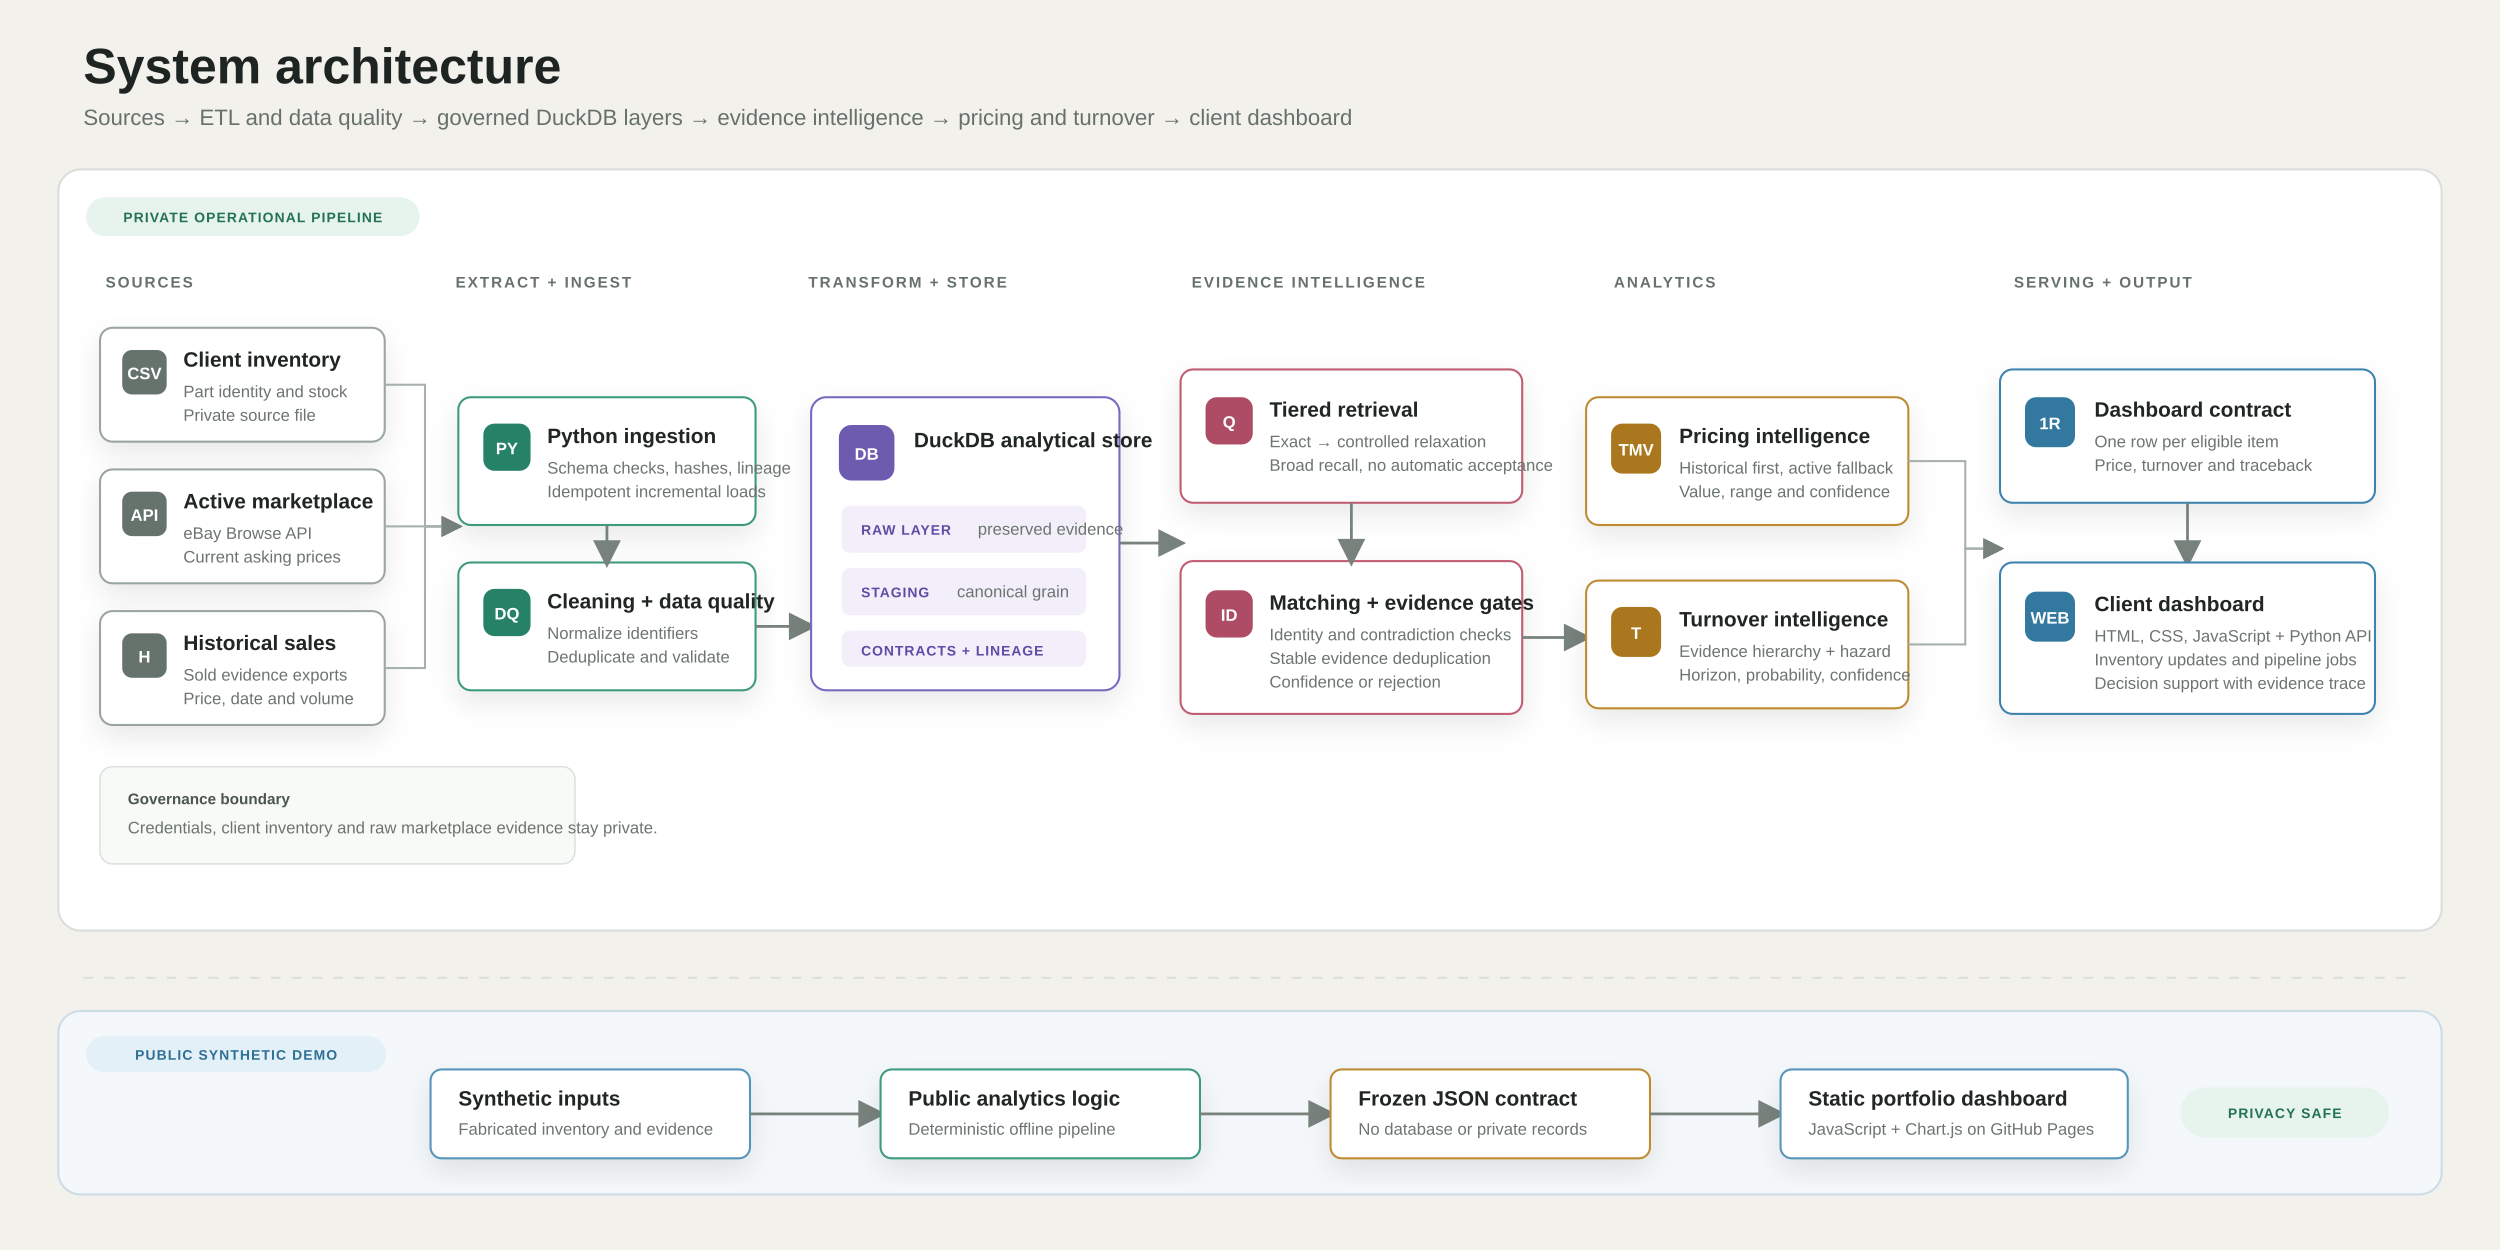
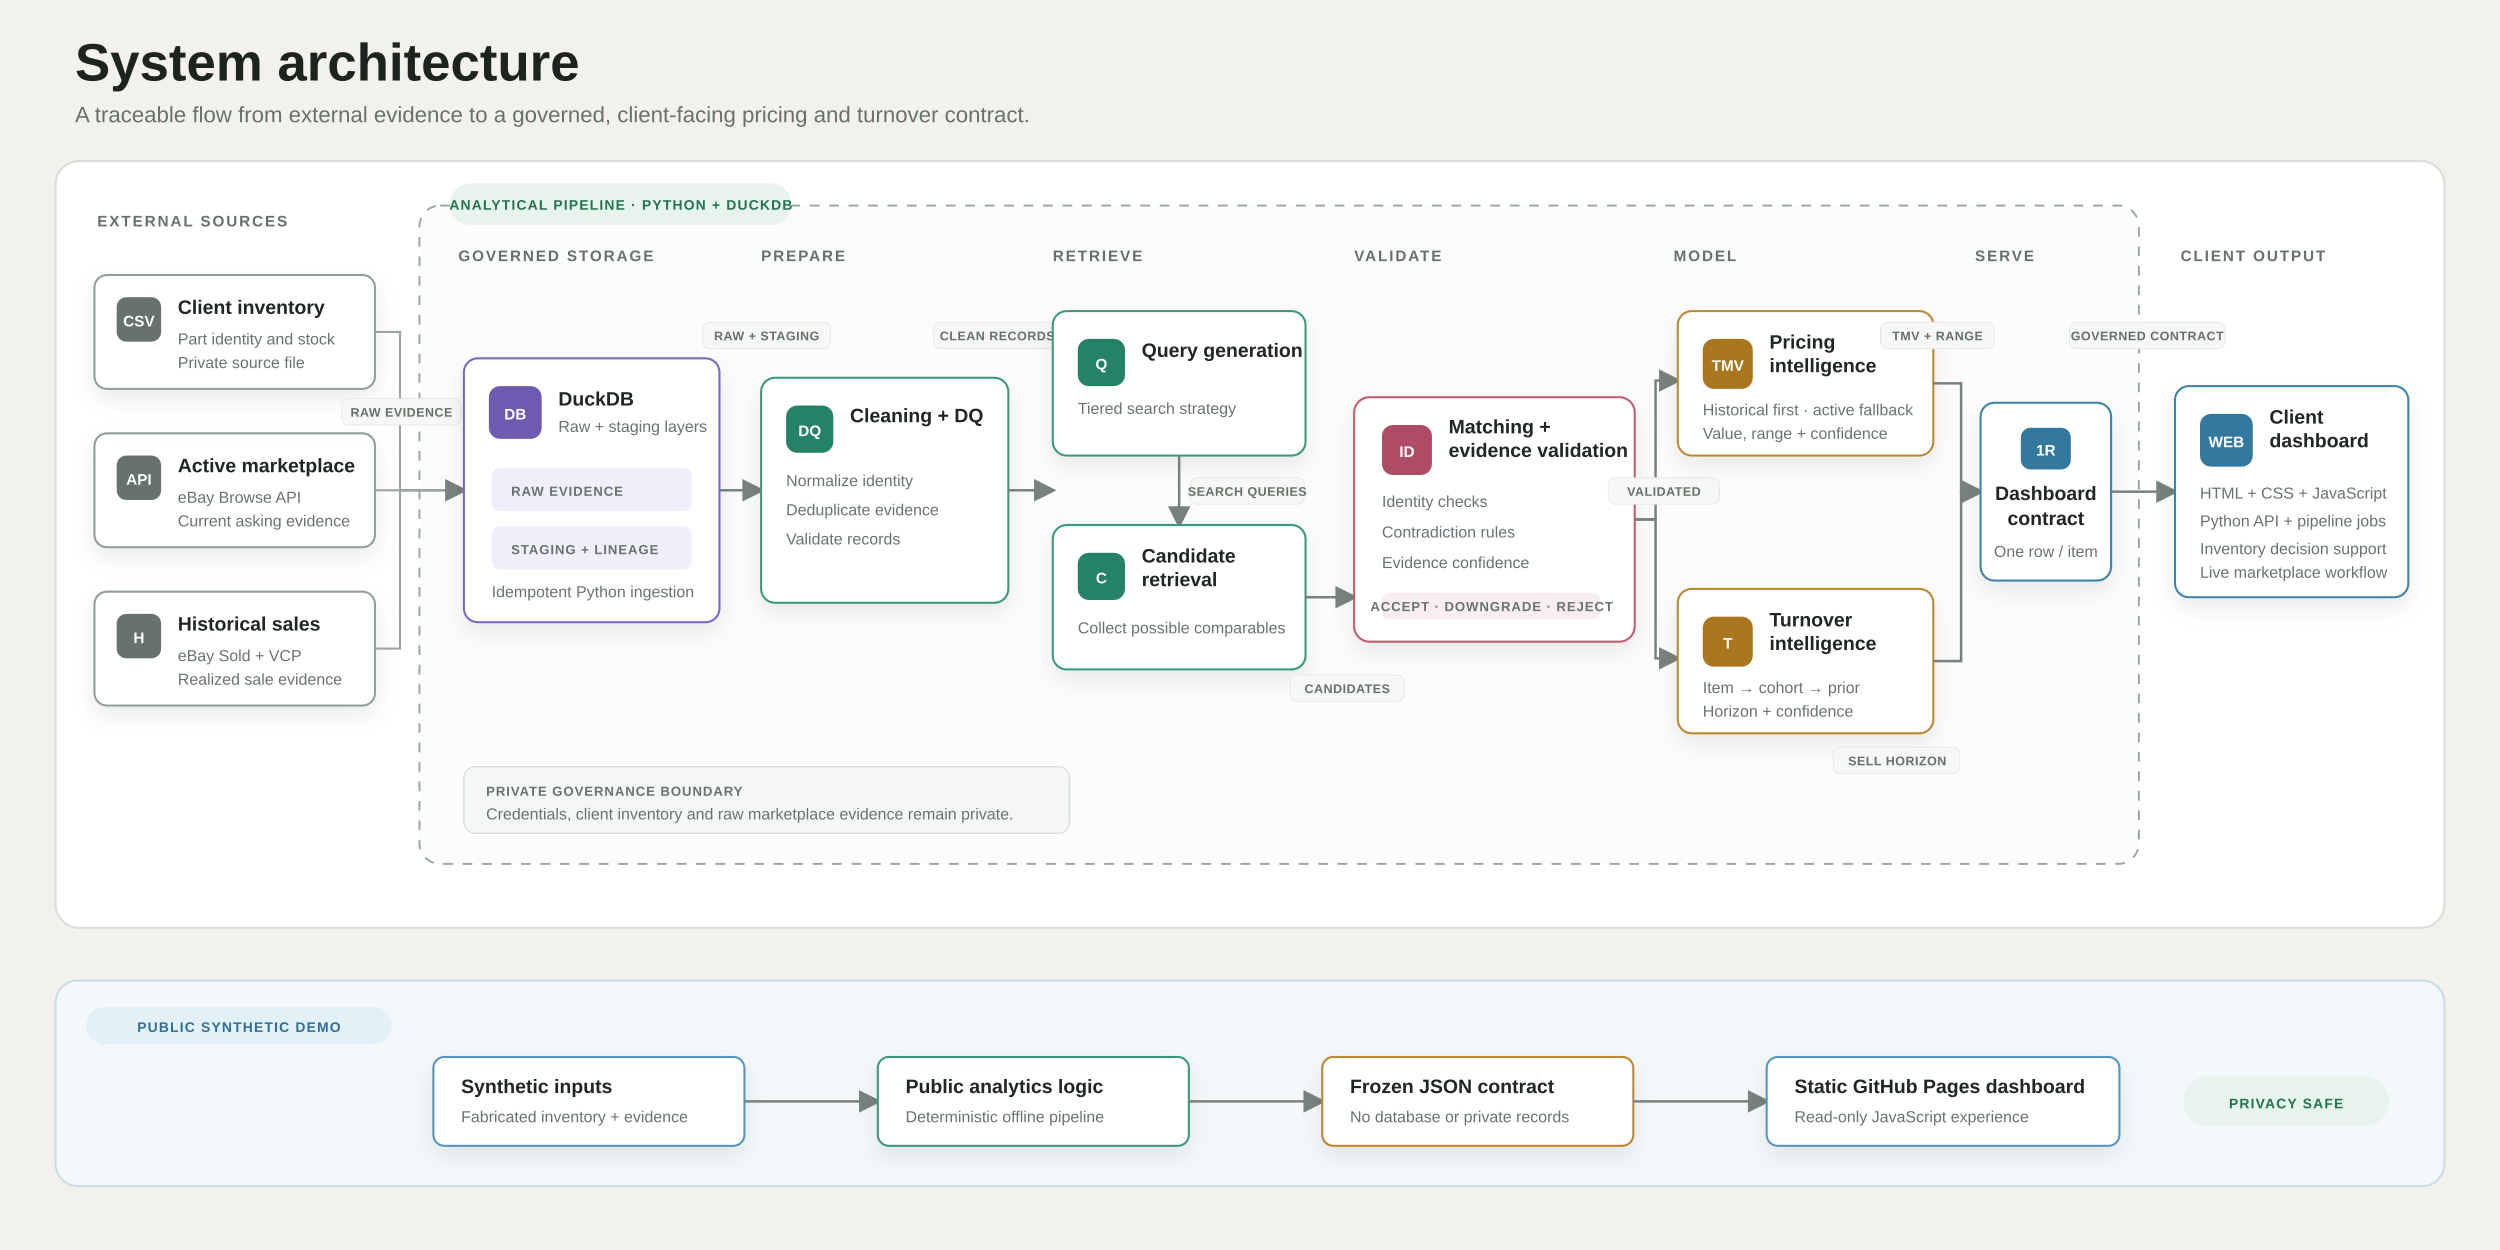
<svg xmlns="http://www.w3.org/2000/svg" width="1800" height="900" viewBox="0 0 1800 900" role="img" aria-labelledby="title desc">
  <defs>
-     <filter id="shadow" x="-20%" y="-20%" width="140%" height="150%">
-       <feDropShadow dx="0" dy="8" stdDeviation="10" flood-color="#17211d" flood-opacity=".09" />
+     <filter id="shadow" x="-20%" y="-20%" width="140%" height="155%">
+       <feDropShadow dx="0" dy="7" stdDeviation="8" flood-color="#17211d" flood-opacity=".08" />
    </filter>
-     <marker id="arrow" markerWidth="10" markerHeight="10" refX="8" refY="5" orient="auto">
-       <path d="M0 0L10 5L0 10Z" fill="#78827c" />
+     <marker id="arrow" markerWidth="9" markerHeight="9" refX="7.5" refY="4.5" orient="auto">
+       <path d="M0 0L9 4.5L0 9Z" fill="#78827c" />
    </marker>
    <style>
-       .heading{font:700 36px Arial,sans-serif;fill:#1e2421}.sub{font:400 16px Arial,sans-serif;fill:#66716b}.lane{fill:#fff;stroke:#d9dedb;stroke-width:1.5}.public-lane{fill:#f4f8fb;stroke:#cbdce7;stroke-width:1.5}.stage{font:700 11px Arial,sans-serif;letter-spacing:1.4px;fill:#66716b}.node{fill:#fff;stroke-width:1.5;filter:url(#shadow)}.source{stroke:#9aa5a0}.etl{stroke:#3d9a7d}.store{stroke:#7968bd}.evidence{stroke:#c05b72}.model{stroke:#bd8b32}.serve{stroke:#3e83ad}.public{stroke:#5694ba}.title{font:700 15px Arial,sans-serif;fill:#202623}.copy{font:400 12px Arial,sans-serif;fill:#6b746f}.tech{font:700 10px Arial,sans-serif;letter-spacing:.7px}.icon{font:700 12px Arial,sans-serif;fill:#fff}.flow{fill:none;stroke:#78827c;stroke-width:2;marker-end:url(#arrow)}.thin{fill:none;stroke:#a8b0ac;stroke-width:1.5;marker-end:url(#arrow)}.divider{stroke:#d9dedb;stroke-width:1.4;stroke-dasharray:7 8}.badge{font:700 10px Arial,sans-serif;letter-spacing:.8px}.note{font:600 11px Arial,sans-serif;fill:#4b5650}
+       .heading{font:700 38px Arial,sans-serif;fill:#1d2420}.sub{font:400 16px Arial,sans-serif;fill:#66716b}.canvas{fill:#fff;stroke:#d8deda;stroke-width:1.5}.boundary{fill:#fbfcfb;stroke:#9aa6a0;stroke-width:1.4;stroke-dasharray:7 7}.public-lane{fill:#f3f8fb;stroke:#c9dce8;stroke-width:1.5}.stage{font:700 11px Arial,sans-serif;letter-spacing:1.35px;fill:#66716b}.node{fill:#fff;stroke-width:1.5;filter:url(#shadow)}.source{stroke:#929f98}.store{stroke:#7968bd}.etl{stroke:#3b987b}.evidence{stroke:#bf5c72}.model{stroke:#bc8730}.serve{stroke:#3d82aa}.public{stroke:#5795bb}.title{font:700 14px Arial,sans-serif;fill:#202623}.copy{font:400 11.5px Arial,sans-serif;fill:#69736e}.micro{font:700 9.5px Arial,sans-serif;letter-spacing:.65px;fill:#68736d}.icon{font:700 11px Arial,sans-serif;fill:#fff}.flow{fill:none;stroke:#78827c;stroke-width:1.8;marker-end:url(#arrow)}.join{fill:none;stroke:#9ba49f;stroke-width:1.5}.label-bg{fill:#f7f8f6;stroke:#e5e8e6;stroke-width:.7}.label{font:700 9px Arial,sans-serif;letter-spacing:.35px;fill:#657069}.badge{font:700 10px Arial,sans-serif;letter-spacing:.85px}
    </style>
  </defs>
  <rect width="1800" height="900" fill="#f3f1ec" />
-   <text x="60" y="60" class="heading">System architecture</text>
-   <text x="60" y="90" class="sub">Sources → ETL and data quality → governed DuckDB layers → evidence intelligence → pricing and turnover → client dashboard</text>
-   <rect x="42" y="122" width="1716" height="548" rx="16" class="lane" />
-   <rect x="62" y="142" width="240" height="28" rx="14" fill="#e7f3ed" />
-   <text x="182" y="160" text-anchor="middle" class="badge" fill="#237251">PRIVATE OPERATIONAL PIPELINE</text>
-   <text x="76" y="207" class="stage">SOURCES</text>
-   <text x="328" y="207" class="stage">EXTRACT + INGEST</text>
-   <text x="582" y="207" class="stage">TRANSFORM + STORE</text>
-   <text x="858" y="207" class="stage">EVIDENCE INTELLIGENCE</text>
-   <text x="1162" y="207" class="stage">ANALYTICS</text>
-   <text x="1450" y="207" class="stage">SERVING + OUTPUT</text>
-   <rect x="72" y="236" width="205" height="82" rx="9" class="node source" />
-   <rect x="88" y="252" width="32" height="32" rx="7" fill="#65736c" />
-   <text x="104" y="273" text-anchor="middle" class="icon">CSV</text>
-   <text x="132" y="264" class="title">Client inventory</text>
-   <text x="132" y="286" class="copy">Part identity and stock</text>
-   <text x="132" y="303" class="copy">Private source file</text>
-   <rect x="72" y="338" width="205" height="82" rx="9" class="node source" />
-   <rect x="88" y="354" width="32" height="32" rx="7" fill="#65736c" />
-   <text x="104" y="375" text-anchor="middle" class="icon">API</text>
-   <text x="132" y="366" class="title">Active marketplace</text>
-   <text x="132" y="388" class="copy">eBay Browse API</text>
-   <text x="132" y="405" class="copy">Current asking prices</text>
-   <rect x="72" y="440" width="205" height="82" rx="9" class="node source" />
-   <rect x="88" y="456" width="32" height="32" rx="7" fill="#65736c" />
-   <text x="104" y="477" text-anchor="middle" class="icon">H</text>
-   <text x="132" y="468" class="title">Historical sales</text>
-   <text x="132" y="490" class="copy">Sold evidence exports</text>
-   <text x="132" y="507" class="copy">Price, date and volume</text>
-   <path d="M277 277H306V379H330" class="thin" />
-   <path d="M277 379H330" class="thin" />
-   <path d="M277 481H306V379H330" class="thin" />
-   <rect x="330" y="286" width="214" height="92" rx="9" class="node etl" />
-   <rect x="348" y="305" width="34" height="34" rx="8" fill="#258267" />
-   <text x="365" y="327" text-anchor="middle" class="icon">PY</text>
-   <text x="394" y="319" class="title">Python ingestion</text>
-   <text x="394" y="341" class="copy">Schema checks, hashes, lineage</text>
-   <text x="394" y="358" class="copy">Idempotent incremental loads</text>
-   <rect x="330" y="405" width="214" height="92" rx="9" class="node etl" />
-   <rect x="348" y="424" width="34" height="34" rx="8" fill="#258267" />
-   <text x="365" y="446" text-anchor="middle" class="icon">DQ</text>
-   <text x="394" y="438" class="title">Cleaning + data quality</text>
-   <text x="394" y="460" class="copy">Normalize identifiers</text>
-   <text x="394" y="477" class="copy">Deduplicate and validate</text>
-   <path d="M437 378V405" class="flow" />
-   <path d="M544 451H584" class="flow" />
-   <rect x="584" y="286" width="222" height="211" rx="11" class="node store" />
-   <rect x="604" y="306" width="40" height="40" rx="9" fill="#6d5bb0" />
-   <text x="624" y="331" text-anchor="middle" class="icon">DB</text>
-   <text x="658" y="322" class="title">DuckDB analytical store</text>
-   <rect x="606" y="364" width="176" height="34" rx="6" fill="#f2effb" />
-   <text x="620" y="385" class="tech" fill="#5d4ca4">RAW LAYER</text>
-   <text x="704" y="385" class="copy">preserved evidence</text>
-   <rect x="606" y="409" width="176" height="34" rx="6" fill="#f2effb" />
-   <text x="620" y="430" class="tech" fill="#5d4ca4">STAGING</text>
-   <text x="689" y="430" class="copy">canonical grain</text>
-   <rect x="606" y="454" width="176" height="26" rx="6" fill="#f2effb" />
-   <text x="620" y="472" class="tech" fill="#5d4ca4">CONTRACTS + LINEAGE</text>
-   <path d="M806 391H850" class="flow" />
-   <rect x="850" y="266" width="246" height="96" rx="9" class="node evidence" />
-   <rect x="868" y="286" width="34" height="34" rx="8" fill="#ad4c64" />
-   <text x="885" y="308" text-anchor="middle" class="icon">Q</text>
-   <text x="914" y="300" class="title">Tiered retrieval</text>
-   <text x="914" y="322" class="copy">Exact → controlled relaxation</text>
-   <text x="914" y="339" class="copy">Broad recall, no automatic acceptance</text>
-   <rect x="850" y="404" width="246" height="110" rx="9" class="node evidence" />
-   <rect x="868" y="425" width="34" height="34" rx="8" fill="#ad4c64" />
-   <text x="885" y="447" text-anchor="middle" class="icon">ID</text>
-   <text x="914" y="439" class="title">Matching + evidence gates</text>
-   <text x="914" y="461" class="copy">Identity and contradiction checks</text>
-   <text x="914" y="478" class="copy">Stable evidence deduplication</text>
-   <text x="914" y="495" class="copy">Confidence or rejection</text>
-   <path d="M973 362V404" class="flow" />
-   <path d="M1096 459H1142" class="flow" />
-   <rect x="1142" y="286" width="232" height="92" rx="9" class="node model" />
-   <rect x="1160" y="305" width="36" height="36" rx="8" fill="#aa771e" />
-   <text x="1178" y="328" text-anchor="middle" class="icon">TMV</text>
-   <text x="1209" y="319" class="title">Pricing intelligence</text>
-   <text x="1209" y="341" class="copy">Historical first, active fallback</text>
-   <text x="1209" y="358" class="copy">Value, range and confidence</text>
-   <rect x="1142" y="418" width="232" height="92" rx="9" class="node model" />
-   <rect x="1160" y="437" width="36" height="36" rx="8" fill="#aa771e" />
-   <text x="1178" y="460" text-anchor="middle" class="icon">T</text>
-   <text x="1209" y="451" class="title">Turnover intelligence</text>
-   <text x="1209" y="473" class="copy">Evidence hierarchy + hazard</text>
-   <text x="1209" y="490" class="copy">Horizon, probability, confidence</text>
-   <path d="M1374 332H1415V395H1440" class="thin" />
-   <path d="M1374 464H1415V395H1440" class="thin" />
-   <rect x="1440" y="266" width="270" height="96" rx="9" class="node serve" />
-   <rect x="1458" y="286" width="36" height="36" rx="8" fill="#33799f" />
-   <text x="1476" y="309" text-anchor="middle" class="icon">1R</text>
-   <text x="1508" y="300" class="title">Dashboard contract</text>
-   <text x="1508" y="322" class="copy">One row per eligible item</text>
-   <text x="1508" y="339" class="copy">Price, turnover and traceback</text>
-   <path d="M1575 362V405" class="flow" />
-   <rect x="1440" y="405" width="270" height="109" rx="9" class="node serve" />
-   <rect x="1458" y="426" width="36" height="36" rx="8" fill="#33799f" />
-   <text x="1476" y="449" text-anchor="middle" class="icon">WEB</text>
-   <text x="1508" y="440" class="title">Client dashboard</text>
-   <text x="1508" y="462" class="copy">HTML, CSS, JavaScript + Python API</text>
-   <text x="1508" y="479" class="copy">Inventory updates and pipeline jobs</text>
-   <text x="1508" y="496" class="copy">Decision support with evidence trace</text>
-   <rect x="72" y="552" width="342" height="70" rx="9" fill="#f8faf8" stroke="#d9dedb" />
-   <text x="92" y="579" class="note">Governance boundary</text>
-   <text x="92" y="600" class="copy">Credentials, client inventory and raw marketplace evidence stay private.</text>
-   <line x1="60" y1="704" x2="1740" y2="704" class="divider" />
-   <rect x="42" y="728" width="1716" height="132" rx="16" class="public-lane" />
-   <rect x="62" y="746" width="216" height="26" rx="13" fill="#e4f0f7" />
-   <text x="170" y="763" text-anchor="middle" class="badge" fill="#2d6f95">PUBLIC SYNTHETIC DEMO</text>
-   <rect x="310" y="770" width="230" height="64" rx="8" class="node public" />
-   <text x="330" y="796" class="title">Synthetic inputs</text>
-   <text x="330" y="817" class="copy">Fabricated inventory and evidence</text>
-   <path d="M540 802H634" class="flow" />
-   <rect x="634" y="770" width="230" height="64" rx="8" class="node etl" />
-   <text x="654" y="796" class="title">Public analytics logic</text>
-   <text x="654" y="817" class="copy">Deterministic offline pipeline</text>
-   <path d="M864 802H958" class="flow" />
-   <rect x="958" y="770" width="230" height="64" rx="8" class="node model" />
-   <text x="978" y="796" class="title">Frozen JSON contract</text>
-   <text x="978" y="817" class="copy">No database or private records</text>
-   <path d="M1188 802H1282" class="flow" />
-   <rect x="1282" y="770" width="250" height="64" rx="8" class="node public" />
-   <text x="1302" y="796" class="title">Static portfolio dashboard</text>
-   <text x="1302" y="817" class="copy">JavaScript + Chart.js on GitHub Pages</text>
-   <rect x="1570" y="783" width="150" height="36" rx="18" fill="#e7f3ed" />
-   <text x="1645" y="805" text-anchor="middle" class="badge" fill="#237251">PRIVACY SAFE</text>
+   <text x="54" y="58" class="heading">System architecture</text>
+   <text x="54" y="88" class="sub">A traceable flow from external evidence to a governed, client-facing pricing and turnover contract.</text>
+   <rect x="40" y="116" width="1720" height="552" rx="17" class="canvas" />
+   <text x="70" y="163" class="stage">EXTERNAL SOURCES</text>
+   <rect x="68" y="198" width="202" height="82" rx="9" class="node source" />
+   <rect x="84" y="214" width="32" height="32" rx="7" fill="#65736c" />
+   <text x="100" y="235" text-anchor="middle" class="icon">CSV</text>
+   <text x="128" y="226" class="title">Client inventory</text>
+   <text x="128" y="248" class="copy">Part identity and stock</text>
+   <text x="128" y="265" class="copy">Private source file</text>
+   <rect x="68" y="312" width="202" height="82" rx="9" class="node source" />
+   <rect x="84" y="328" width="32" height="32" rx="7" fill="#65736c" />
+   <text x="100" y="349" text-anchor="middle" class="icon">API</text>
+   <text x="128" y="340" class="title">Active marketplace</text>
+   <text x="128" y="362" class="copy">eBay Browse API</text>
+   <text x="128" y="379" class="copy">Current asking evidence</text>
+   <rect x="68" y="426" width="202" height="82" rx="9" class="node source" />
+   <rect x="84" y="442" width="32" height="32" rx="7" fill="#65736c" />
+   <text x="100" y="463" text-anchor="middle" class="icon">H</text>
+   <text x="128" y="454" class="title">Historical sales</text>
+   <text x="128" y="476" class="copy">eBay Sold + VCP</text>
+   <text x="128" y="493" class="copy">Realized sale evidence</text>
+   <rect x="302" y="148" width="1238" height="474" rx="15" class="boundary" />
+   <rect x="324" y="132" width="246" height="30" rx="15" fill="#e7f3ed" />
+   <text x="447" y="151" text-anchor="middle" class="badge" fill="#237251">ANALYTICAL PIPELINE · PYTHON + DUCKDB</text>
+   <text x="330" y="188" class="stage">GOVERNED STORAGE</text>
+   <text x="548" y="188" class="stage">PREPARE</text>
+   <text x="758" y="188" class="stage">RETRIEVE</text>
+   <text x="975" y="188" class="stage">VALIDATE</text>
+   <text x="1205" y="188" class="stage">MODEL</text>
+   <text x="1422" y="188" class="stage">SERVE</text>
+   <path d="M270 239H288V353H320" class="join" />
+   <path d="M270 353H320" class="join" />
+   <path d="M270 467H288V353H320" class="join" />
+   <rect x="246" y="287" width="86" height="19" rx="5" class="label-bg" />
+   <text x="289" y="300" text-anchor="middle" class="label">RAW EVIDENCE</text>
+   <path d="M320 353H334" class="flow" />
+   <rect x="334" y="258" width="184" height="190" rx="10" class="node store" />
+   <rect x="352" y="278" width="38" height="38" rx="8" fill="#6d5bb0" />
+   <text x="371" y="302" text-anchor="middle" class="icon">DB</text>
+   <text x="402" y="292" class="title">DuckDB</text>
+   <text x="402" y="311" class="copy">Raw + staging layers</text>
+   <rect x="354" y="337" width="144" height="31" rx="6" fill="#f1eefb" />
+   <text x="368" y="357" class="micro" fill="#5c4ca2">RAW EVIDENCE</text>
+   <rect x="354" y="379" width="144" height="31" rx="6" fill="#f1eefb" />
+   <text x="368" y="399" class="micro" fill="#5c4ca2">STAGING + LINEAGE</text>
+   <text x="354" y="430" class="copy">Idempotent Python ingestion</text>
+   <path d="M518 353H548" class="flow" />
+   <rect x="506" y="232" width="92" height="19" rx="5" class="label-bg" />
+   <text x="552" y="245" text-anchor="middle" class="label">RAW + STAGING</text>
+   <rect x="548" y="272" width="178" height="162" rx="10" class="node etl" />
+   <rect x="566" y="292" width="34" height="34" rx="8" fill="#258267" />
+   <text x="583" y="314" text-anchor="middle" class="icon">DQ</text>
+   <text x="612" y="304" class="title">Cleaning + DQ</text>
+   <text x="566" y="350" class="copy">Normalize identity</text>
+   <text x="566" y="371" class="copy">Deduplicate evidence</text>
+   <text x="566" y="392" class="copy">Validate records</text>
+   <path d="M726 353H758" class="flow" />
+   <rect x="672" y="232" width="92" height="19" rx="5" class="label-bg" />
+   <text x="718" y="245" text-anchor="middle" class="label">CLEAN RECORDS</text>
+   <rect x="758" y="224" width="182" height="104" rx="10" class="node etl" />
+   <rect x="776" y="244" width="34" height="34" rx="8" fill="#258267" />
+   <text x="793" y="266" text-anchor="middle" class="icon">Q</text>
+   <text x="822" y="257" class="title">Query generation</text>
+   <text x="776" y="298" class="copy">Tiered search strategy</text>
+   <path d="M849 328V378" class="flow" />
+   <rect x="857" y="344" width="82" height="19" rx="5" class="label-bg" />
+   <text x="898" y="357" text-anchor="middle" class="label">SEARCH QUERIES</text>
+   <rect x="758" y="378" width="182" height="104" rx="10" class="node etl" />
+   <rect x="776" y="398" width="34" height="34" rx="8" fill="#258267" />
+   <text x="793" y="420" text-anchor="middle" class="icon">C</text>
+   <text x="822" y="405" class="title">Candidate</text>
+   <text x="822" y="422" class="title">retrieval</text>
+   <text x="776" y="456" class="copy">Collect possible comparables</text>
+   <path d="M940 430H975" class="flow" />
+   <rect x="929" y="486" width="82" height="19" rx="5" class="label-bg" />
+   <text x="970" y="499" text-anchor="middle" class="label">CANDIDATES</text>
+   <rect x="975" y="286" width="202" height="176" rx="11" class="node evidence" />
+   <rect x="995" y="306" width="36" height="36" rx="8" fill="#ad4c64" />
+   <text x="1013" y="329" text-anchor="middle" class="icon">ID</text>
+   <text x="1043" y="312" class="title">Matching +</text>
+   <text x="1043" y="329" class="title">evidence validation</text>
+   <text x="995" y="365" class="copy">Identity checks</text>
+   <text x="995" y="387" class="copy">Contradiction rules</text>
+   <text x="995" y="409" class="copy">Evidence confidence</text>
+   <rect x="995" y="427" width="157" height="19" rx="5" fill="#f8edf0" />
+   <text x="1074" y="440" text-anchor="middle" class="micro" fill="#9f4258">ACCEPT · DOWNGRADE · REJECT</text>
+   <path d="M1177 374H1192V274H1208" class="flow" />
+   <path d="M1177 374H1192V474H1208" class="flow" />
+   <rect x="1158" y="344" width="80" height="19" rx="5" class="label-bg" />
+   <text x="1198" y="357" text-anchor="middle" class="label">VALIDATED</text>
+   <rect x="1208" y="224" width="184" height="104" rx="10" class="node model" />
+   <rect x="1226" y="244" width="36" height="36" rx="8" fill="#aa771e" />
+   <text x="1244" y="267" text-anchor="middle" class="icon">TMV</text>
+   <text x="1274" y="251" class="title">Pricing</text>
+   <text x="1274" y="268" class="title">intelligence</text>
+   <text x="1226" y="299" class="copy">Historical first · active fallback</text>
+   <text x="1226" y="316" class="copy">Value, range + confidence</text>
+   <rect x="1208" y="424" width="184" height="104" rx="10" class="node model" />
+   <rect x="1226" y="444" width="36" height="36" rx="8" fill="#aa771e" />
+   <text x="1244" y="467" text-anchor="middle" class="icon">T</text>
+   <text x="1274" y="451" class="title">Turnover</text>
+   <text x="1274" y="468" class="title">intelligence</text>
+   <text x="1226" y="499" class="copy">Item → cohort → prior</text>
+   <text x="1226" y="516" class="copy">Horizon + confidence</text>
+   <path d="M1392 276H1412V354H1426" class="flow" />
+   <path d="M1392 476H1412V354H1426" class="flow" />
+   <rect x="1354" y="232" width="82" height="19" rx="5" class="label-bg" />
+   <text x="1395" y="245" text-anchor="middle" class="label">TMV + RANGE</text>
+   <rect x="1320" y="538" width="91" height="19" rx="5" class="label-bg" />
+   <text x="1366" y="551" text-anchor="middle" class="label">SELL HORIZON</text>
+   <rect x="1426" y="290" width="94" height="128" rx="10" class="node serve" />
+   <rect x="1455" y="308" width="36" height="30" rx="7" fill="#33799f" />
+   <text x="1473" y="328" text-anchor="middle" class="icon">1R</text>
+   <text x="1473" y="360" text-anchor="middle" class="title">Dashboard</text>
+   <text x="1473" y="378" text-anchor="middle" class="title">contract</text>
+   <text x="1473" y="401" text-anchor="middle" class="copy">One row / item</text>
+   <text x="1570" y="188" class="stage">CLIENT OUTPUT</text>
+   <path d="M1520 354H1566" class="flow" />
+   <rect x="1490" y="232" width="112" height="19" rx="5" class="label-bg" />
+   <text x="1546" y="245" text-anchor="middle" class="label">GOVERNED CONTRACT</text>
+   <rect x="1566" y="278" width="168" height="152" rx="10" class="node serve" />
+   <rect x="1584" y="298" width="38" height="38" rx="8" fill="#33799f" />
+   <text x="1603" y="322" text-anchor="middle" class="icon">WEB</text>
+   <text x="1634" y="305" class="title">Client</text>
+   <text x="1634" y="322" class="title">dashboard</text>
+   <text x="1584" y="359" class="copy">HTML + CSS + JavaScript</text>
+   <text x="1584" y="379" class="copy">Python API + pipeline jobs</text>
+   <text x="1584" y="399" class="copy">Inventory decision support</text>
+   <text x="1584" y="416" class="copy">Live marketplace workflow</text>
+   <rect x="334" y="552" width="436" height="48" rx="8" fill="#f4f7f5" stroke="#d8deda" />
+   <text x="350" y="573" class="micro">PRIVATE GOVERNANCE BOUNDARY</text>
+   <text x="350" y="590" class="copy">Credentials, client inventory and raw marketplace evidence remain private.</text>
+   <rect x="40" y="706" width="1720" height="148" rx="16" class="public-lane" />
+   <rect x="62" y="725" width="220" height="27" rx="14" fill="#e4f0f7" />
+   <text x="172" y="743" text-anchor="middle" class="badge" fill="#2d6f95">PUBLIC SYNTHETIC DEMO</text>
+   <rect x="312" y="761" width="224" height="64" rx="8" class="node public" />
+   <text x="332" y="787" class="title">Synthetic inputs</text>
+   <text x="332" y="808" class="copy">Fabricated inventory + evidence</text>
+   <path d="M536 793H632" class="flow" />
+   <rect x="632" y="761" width="224" height="64" rx="8" class="node etl" />
+   <text x="652" y="787" class="title">Public analytics logic</text>
+   <text x="652" y="808" class="copy">Deterministic offline pipeline</text>
+   <path d="M856 793H952" class="flow" />
+   <rect x="952" y="761" width="224" height="64" rx="8" class="node model" />
+   <text x="972" y="787" class="title">Frozen JSON contract</text>
+   <text x="972" y="808" class="copy">No database or private records</text>
+   <path d="M1176 793H1272" class="flow" />
+   <rect x="1272" y="761" width="254" height="64" rx="8" class="node public" />
+   <text x="1292" y="787" class="title">Static GitHub Pages dashboard</text>
+   <text x="1292" y="808" class="copy">Read-only JavaScript experience</text>
+   <rect x="1572" y="775" width="148" height="36" rx="18" fill="#e7f3ed" />
+   <text x="1646" y="798" text-anchor="middle" class="badge" fill="#237251">PRIVACY SAFE</text>
</svg>
